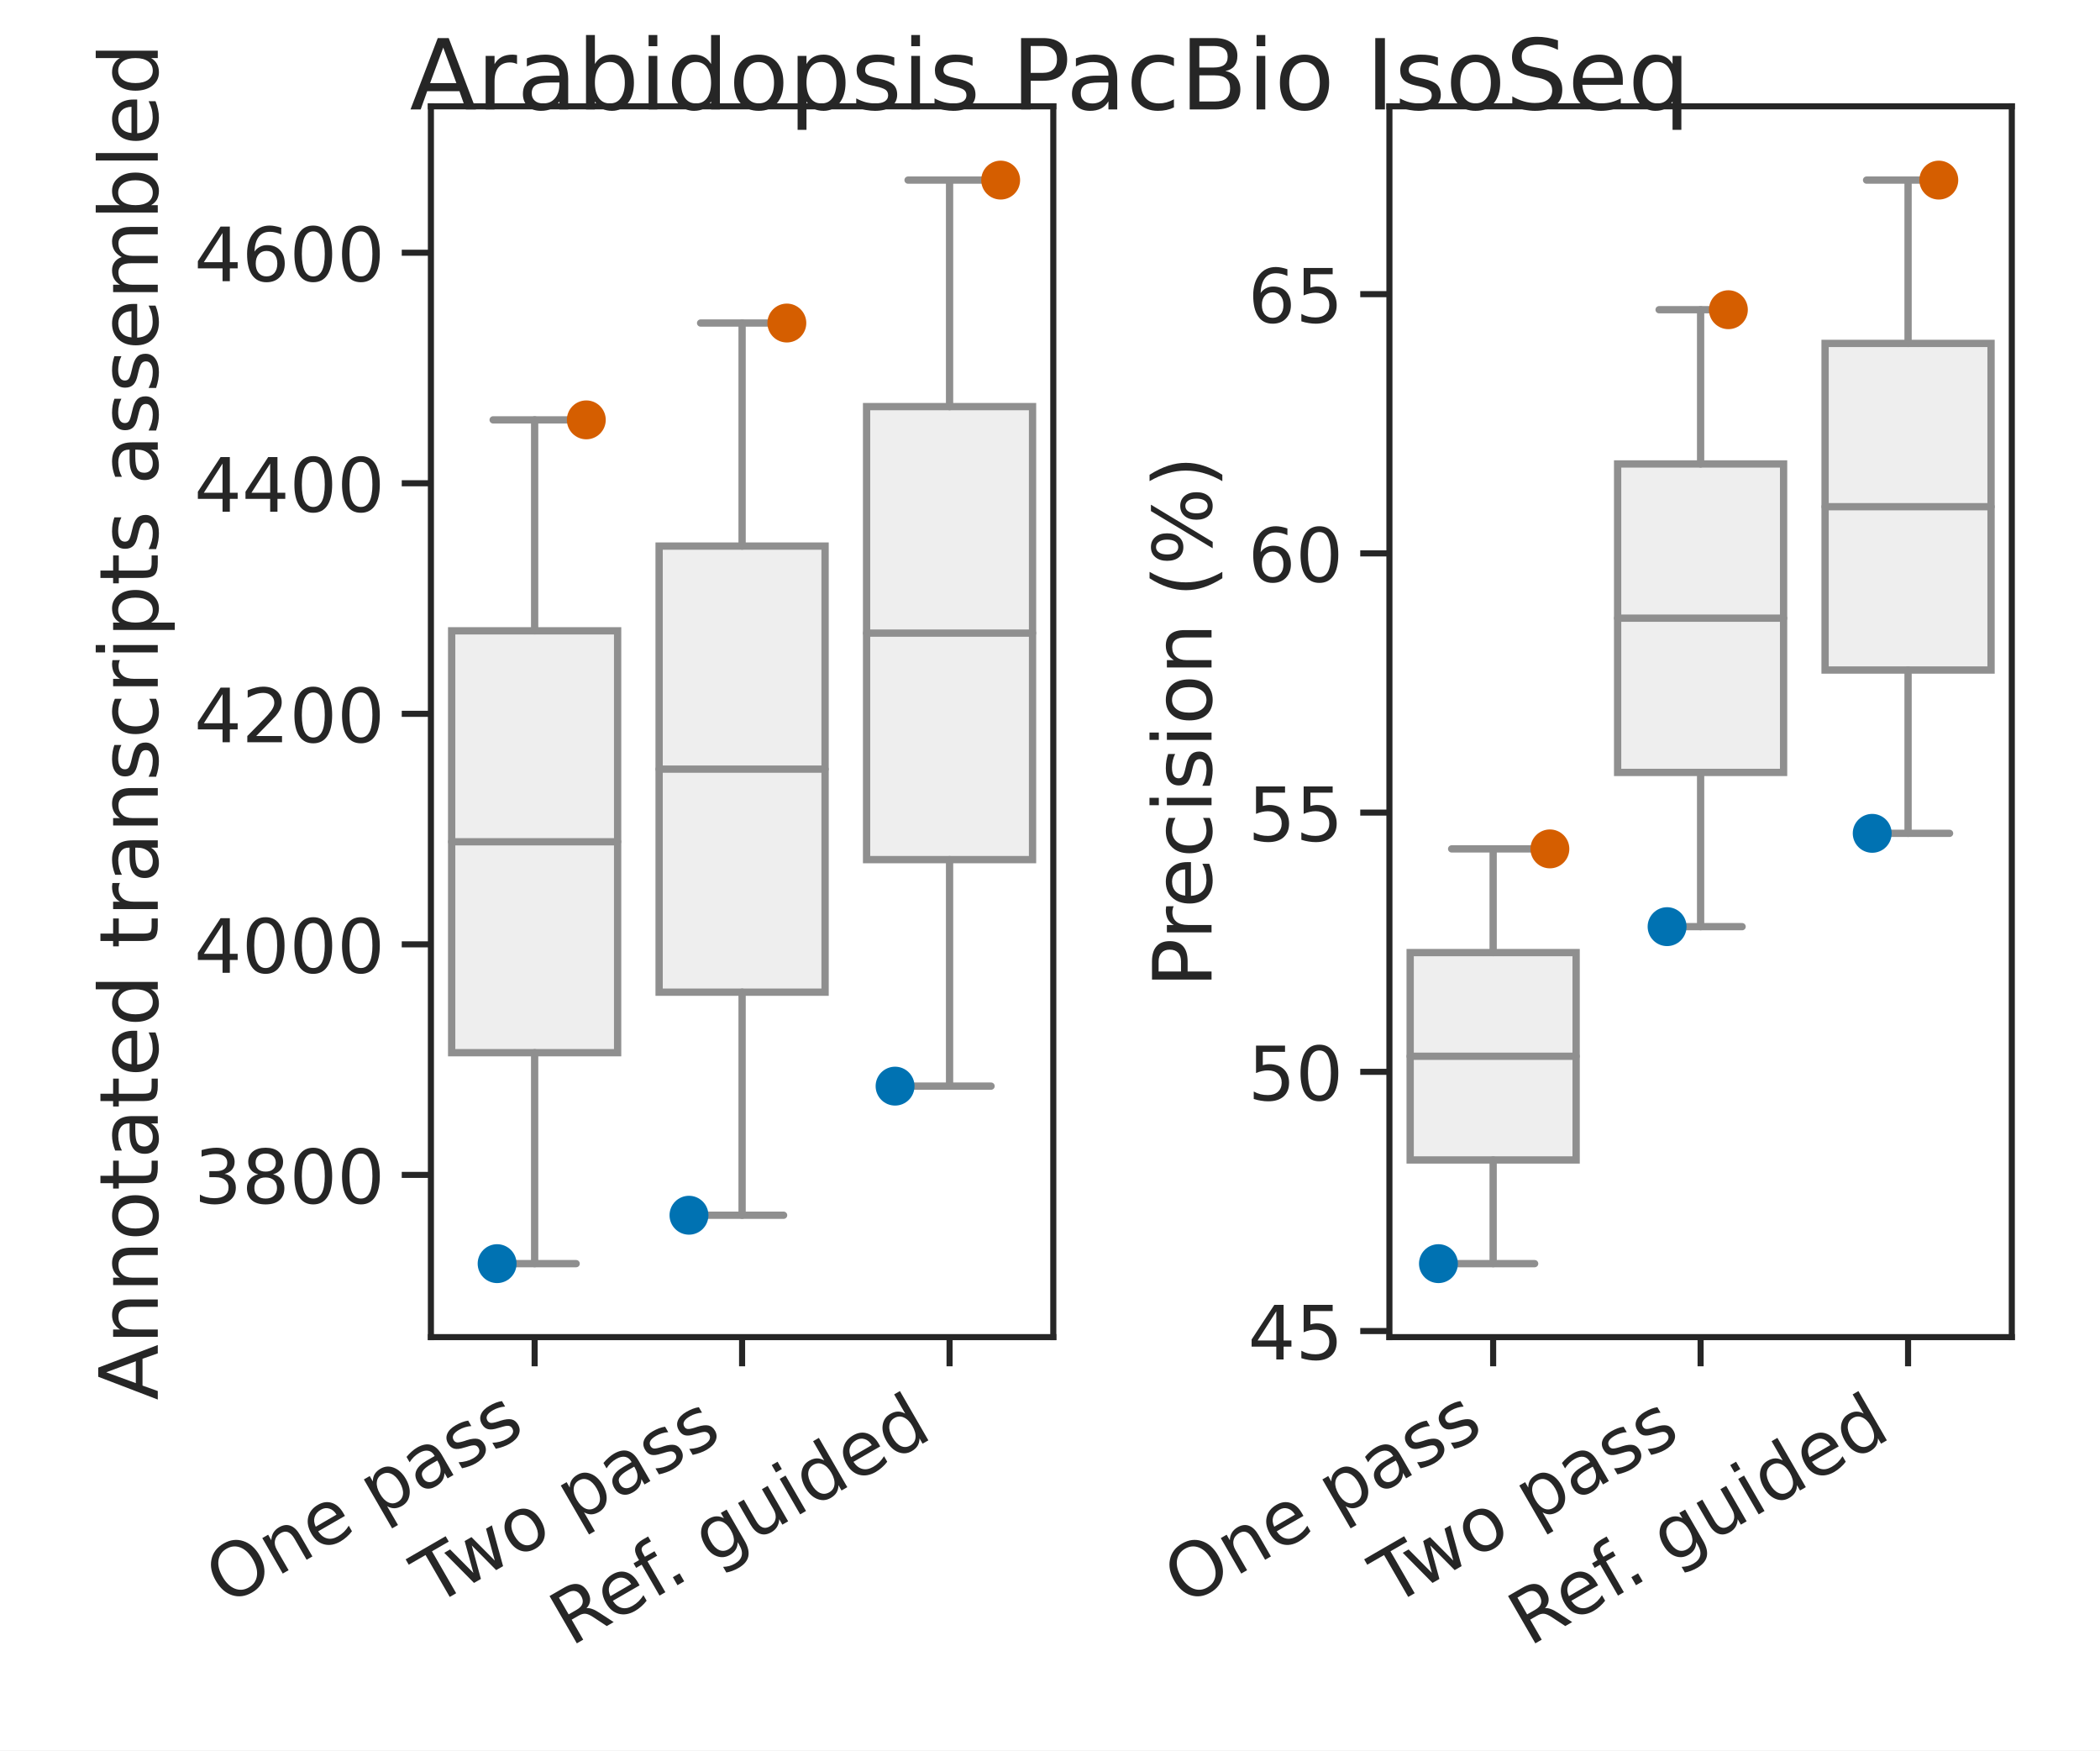
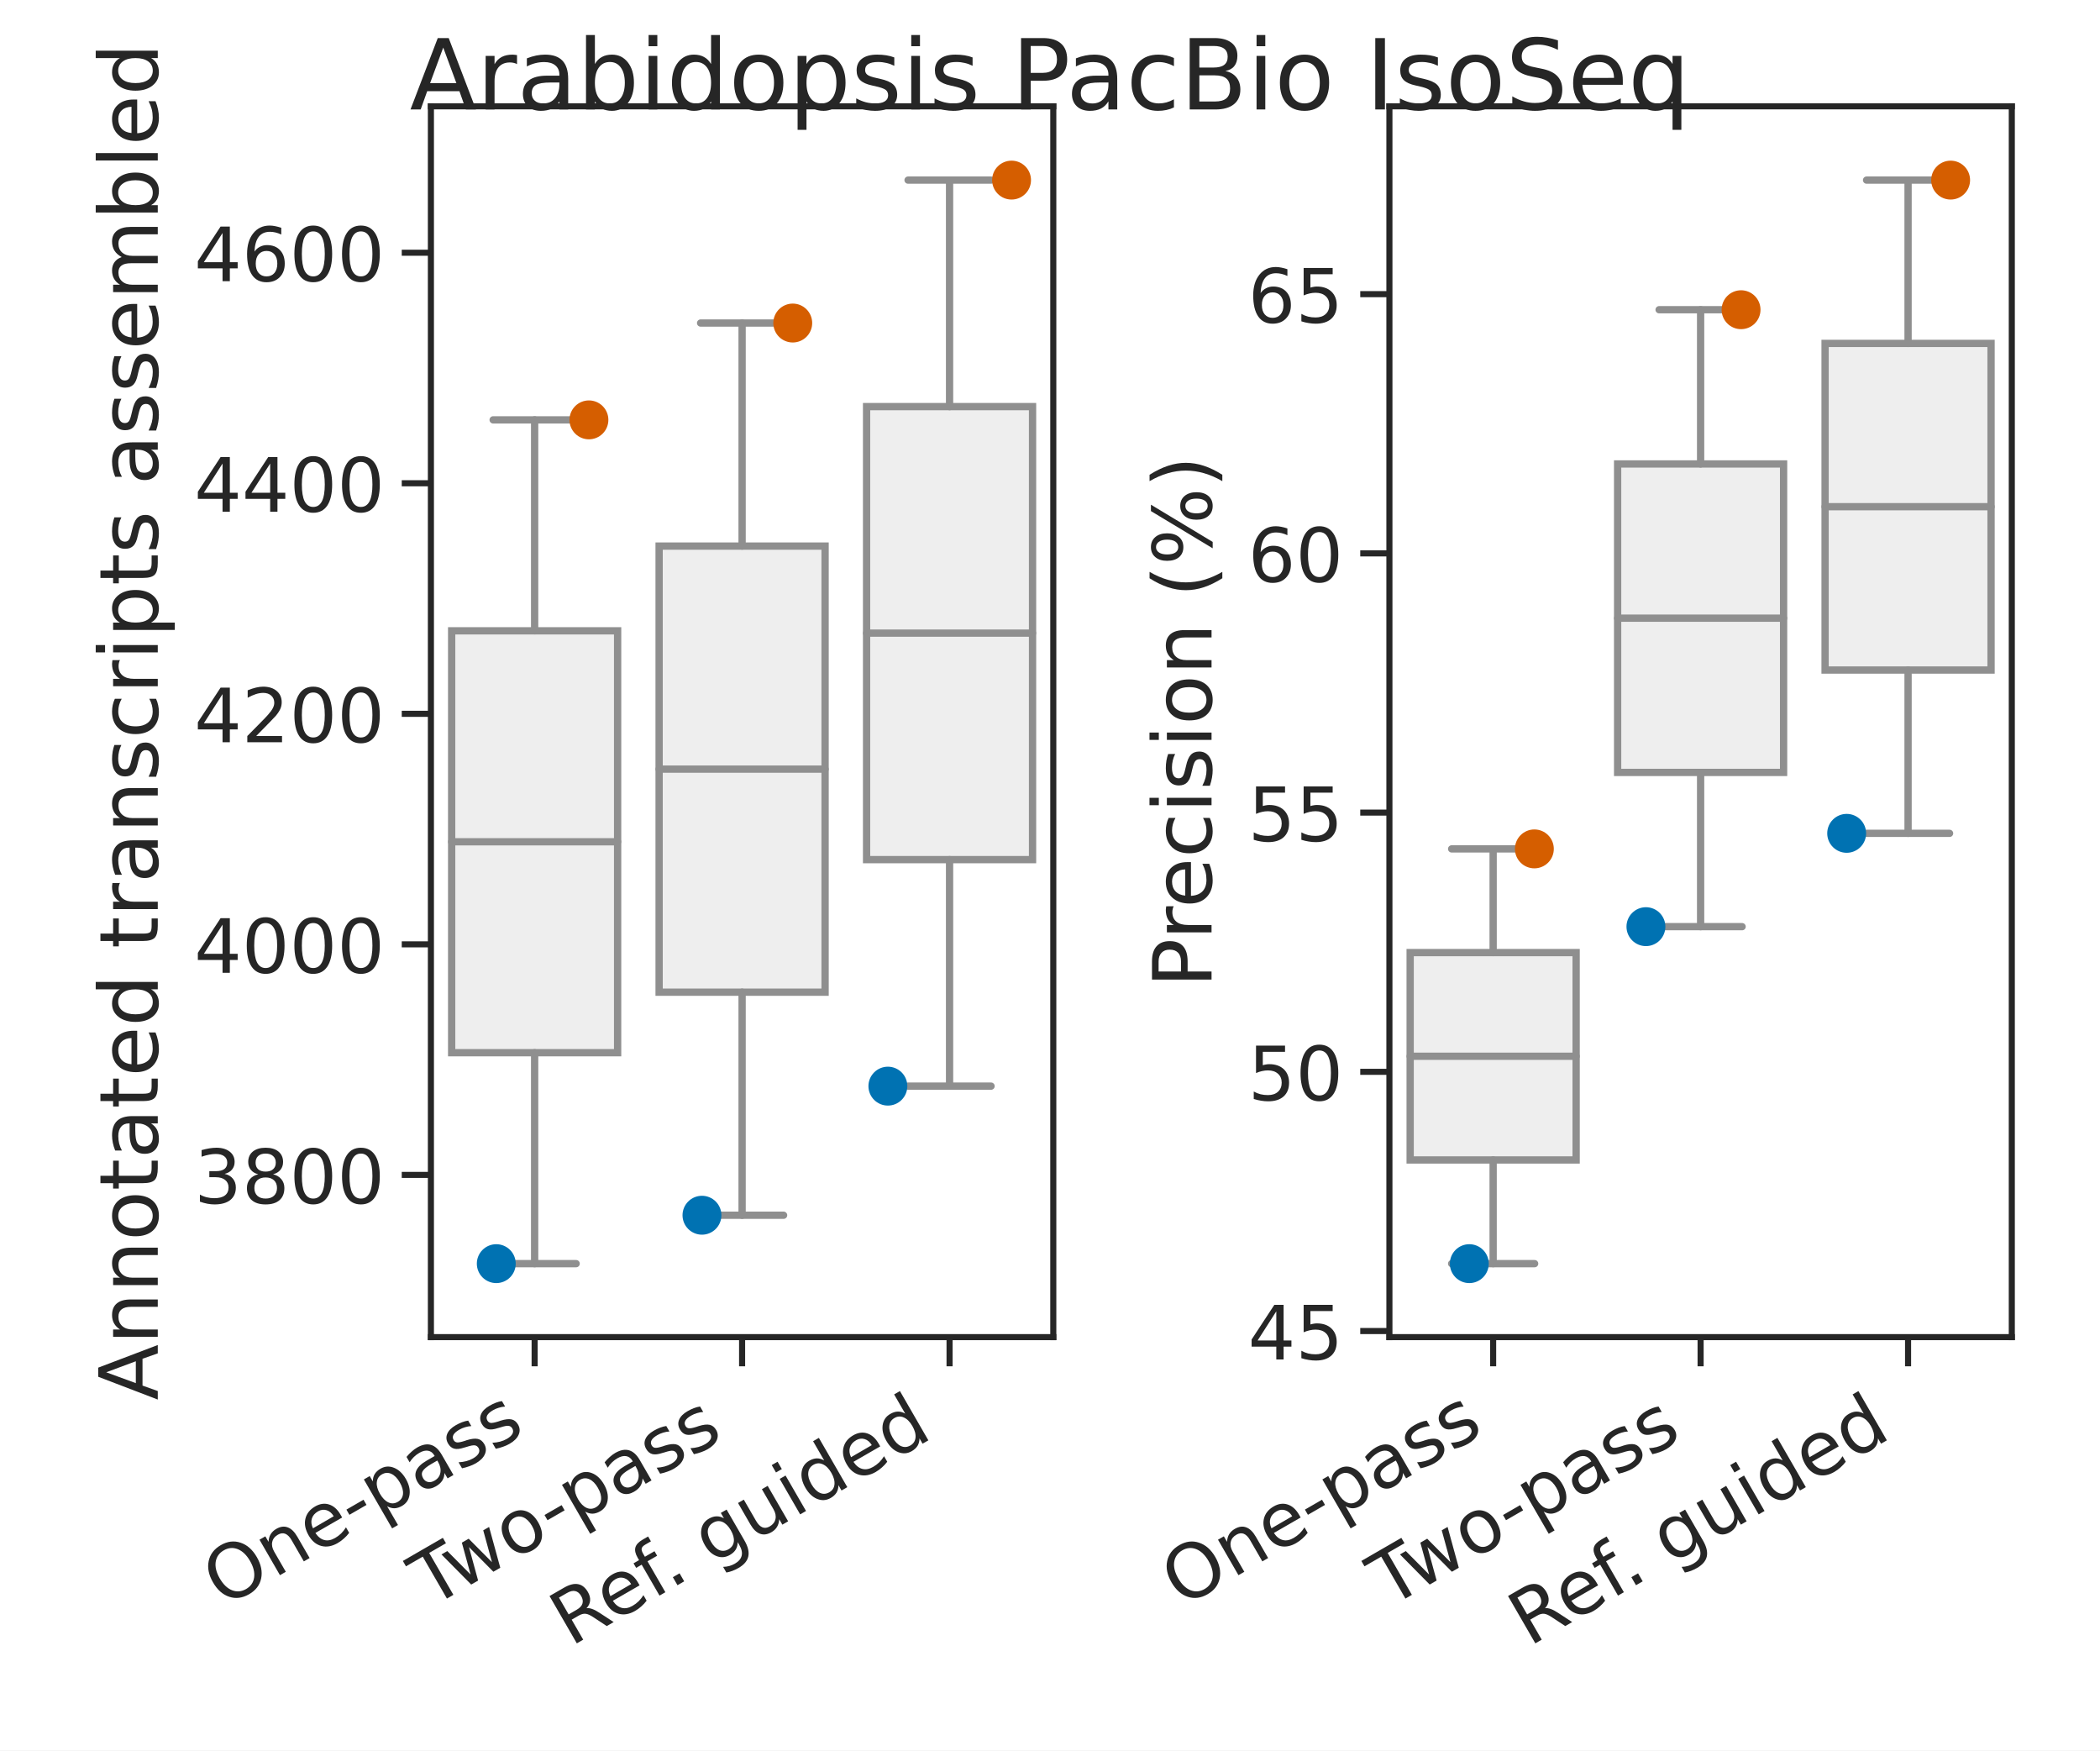
<svg xmlns="http://www.w3.org/2000/svg" xmlns:xlink="http://www.w3.org/1999/xlink" height="360pt" version="1.1" viewBox="0 0 432 360" width="432pt">
  <defs>
    <style type="text/css">
*{stroke-linecap:butt;stroke-linejoin:round;}
  </style>
  </defs>
  <g id="figure_1">
    <g id="patch_1">
      <path d="M 0 360  L 432 360  L 432 0  L 0 0  z " style="fill:#ffffff;" />
    </g>
    <g id="axes_1">
      <g id="patch_2">
        <path d="M 88.644 274.998  L 216.678 274.998  L 216.678 21.869  L 88.644 21.869  z " style="fill:#ffffff;" />
      </g>
      <g id="matplotlib.axis_1">
        <g id="xtick_1">
          <g id="line2d_1">
            <defs>
-               <path d="M 0 0  L 0 6  " id="m3b3fd9b924" style="stroke:#262626;stroke-width:1.25;" />
+               <path d="M 0 0  L 0 6  " id="m34d4d2c8b2" style="stroke:#262626;stroke-width:1.25;" />
            </defs>
            <g>
-               <use style="fill:#262626;stroke:#262626;stroke-width:1.25;" x="109.983" xlink:href="#m3b3fd9b924" y="274.998" />
+               <use style="fill:#262626;stroke:#262626;stroke-width:1.25;" x="109.983" xlink:href="#m34d4d2c8b2" y="274.998" />
            </g>
          </g>
          <g id="text_1">
-             <text style="fill:#262626;font-family:DejaVu Sans;font-size:15.4px;font-style:normal;font-weight:normal;" transform="translate(46.451 330.388)rotate(-30)">One pass</text>
+             <text style="fill:#262626;font-family:DejaVu Sans;font-size:15.4px;font-style:normal;font-weight:normal;" transform="translate(45.87794 330.7188)rotate(-30)">One-pass</text>
          </g>
        </g>
        <g id="xtick_2">
          <g id="line2d_2">
            <g>
-               <use style="fill:#262626;stroke:#262626;stroke-width:1.25;" x="152.661" xlink:href="#m3b3fd9b924" y="274.998" />
+               <use style="fill:#262626;stroke:#262626;stroke-width:1.25;" x="152.661" xlink:href="#m34d4d2c8b2" y="274.998" />
            </g>
          </g>
          <g id="text_2">
-             <text style="fill:#262626;font-family:DejaVu Sans;font-size:15.4px;font-style:normal;font-weight:normal;" transform="translate(89.10608 330.4012)rotate(-30)">Two pass</text>
+             <text style="fill:#262626;font-family:DejaVu Sans;font-size:15.4px;font-style:normal;font-weight:normal;" transform="translate(88.53093 330.7333)rotate(-30)">Two-pass</text>
          </g>
        </g>
        <g id="xtick_3">
          <g id="line2d_3">
            <g>
-               <use style="fill:#262626;stroke:#262626;stroke-width:1.25;" x="195.339" xlink:href="#m3b3fd9b924" y="274.998" />
+               <use style="fill:#262626;stroke:#262626;stroke-width:1.25;" x="195.339" xlink:href="#m34d4d2c8b2" y="274.998" />
            </g>
          </g>
          <g id="text_3">
            <text style="fill:#262626;font-family:DejaVu Sans;font-size:15.4px;font-style:normal;font-weight:normal;" transform="translate(117.3512 338.7341)rotate(-30)">Ref. guided</text>
          </g>
        </g>
      </g>
      <g id="matplotlib.axis_2">
        <g id="ytick_1">
          <g id="line2d_4">
            <defs>
-               <path d="M 0 0  L -6 0  " id="m5eb504cd39" style="stroke:#262626;stroke-width:1.25;" />
+               <path d="M 0 0  L -6 0  " id="m4e5c5e08ab" style="stroke:#262626;stroke-width:1.25;" />
            </defs>
            <g>
-               <use style="fill:#262626;stroke:#262626;stroke-width:1.25;" x="88.644" xlink:href="#m5eb504cd39" y="241.631" />
+               <use style="fill:#262626;stroke:#262626;stroke-width:1.25;" x="88.644" xlink:href="#m4e5c5e08ab" y="241.631" />
            </g>
          </g>
          <g id="text_4">
            <text style="fill:#262626;font-family:DejaVu Sans;font-size:15.4px;font-style:normal;font-weight:normal;text-anchor:end;" transform="rotate(-0, 79.144, 247.4816)" x="79.144" y="247.482">3800</text>
          </g>
        </g>
        <g id="ytick_2">
          <g id="line2d_5">
            <g>
-               <use style="fill:#262626;stroke:#262626;stroke-width:1.25;" x="88.644" xlink:href="#m5eb504cd39" y="194.217" />
+               <use style="fill:#262626;stroke:#262626;stroke-width:1.25;" x="88.644" xlink:href="#m4e5c5e08ab" y="194.217" />
            </g>
          </g>
          <g id="text_5">
            <text style="fill:#262626;font-family:DejaVu Sans;font-size:15.4px;font-style:normal;font-weight:normal;text-anchor:end;" transform="rotate(-0, 79.144, 200.0679)" x="79.144" y="200.068">4000</text>
          </g>
        </g>
        <g id="ytick_3">
          <g id="line2d_6">
            <g>
-               <use style="fill:#262626;stroke:#262626;stroke-width:1.25;" x="88.644" xlink:href="#m5eb504cd39" y="146.803" />
+               <use style="fill:#262626;stroke:#262626;stroke-width:1.25;" x="88.644" xlink:href="#m4e5c5e08ab" y="146.803" />
            </g>
          </g>
          <g id="text_6">
            <text style="fill:#262626;font-family:DejaVu Sans;font-size:15.4px;font-style:normal;font-weight:normal;text-anchor:end;" transform="rotate(-0, 79.144, 152.6542)" x="79.144" y="152.654">4200</text>
          </g>
        </g>
        <g id="ytick_4">
          <g id="line2d_7">
            <g>
-               <use style="fill:#262626;stroke:#262626;stroke-width:1.25;" x="88.644" xlink:href="#m5eb504cd39" y="99.39" />
+               <use style="fill:#262626;stroke:#262626;stroke-width:1.25;" x="88.644" xlink:href="#m4e5c5e08ab" y="99.39" />
            </g>
          </g>
          <g id="text_7">
            <text style="fill:#262626;font-family:DejaVu Sans;font-size:15.4px;font-style:normal;font-weight:normal;text-anchor:end;" transform="rotate(-0, 79.144, 105.2406)" x="79.144" y="105.241">4400</text>
          </g>
        </g>
        <g id="ytick_5">
          <g id="line2d_8">
            <g>
-               <use style="fill:#262626;stroke:#262626;stroke-width:1.25;" x="88.644" xlink:href="#m5eb504cd39" y="51.976" />
+               <use style="fill:#262626;stroke:#262626;stroke-width:1.25;" x="88.644" xlink:href="#m4e5c5e08ab" y="51.976" />
            </g>
          </g>
          <g id="text_8">
            <text style="fill:#262626;font-family:DejaVu Sans;font-size:15.4px;font-style:normal;font-weight:normal;text-anchor:end;" transform="rotate(-0, 79.144, 57.82688)" x="79.144" y="57.827">4600</text>
          </g>
        </g>
        <g id="text_9">
          <text style="fill:#262626;font-family:DejaVu Sans;font-size:16.8px;font-style:normal;font-weight:normal;text-anchor:middle;" transform="rotate(-90, 32.45712, 148.4337)" x="32.457" y="148.434">Annotated transcripts assembled</text>
        </g>
      </g>
      <g id="patch_3">
-         <path clip-path="url(#p11a99033d4)" d="M 92.912 216.502  L 127.054 216.502  L 127.054 129.735  L 92.912 129.735  L 92.912 216.502  z " style="fill:#eeeeee;stroke:#8f8f8f;stroke-linejoin:miter;stroke-width:1.5;" />
+         <path clip-path="url(#p59d3397a83)" d="M 92.912 216.502  L 127.054 216.502  L 127.054 129.735  L 92.912 129.735  L 92.912 216.502  z " style="fill:#eeeeee;stroke:#8f8f8f;stroke-linejoin:miter;stroke-width:1.5;" />
      </g>
      <g id="patch_4">
-         <path clip-path="url(#p11a99033d4)" d="M 135.59 204.055  L 169.732 204.055  L 169.732 112.31  L 135.59 112.31  L 135.59 204.055  z " style="fill:#eeeeee;stroke:#8f8f8f;stroke-linejoin:miter;stroke-width:1.5;" />
+         <path clip-path="url(#p59d3397a83)" d="M 135.59 204.055  L 169.732 204.055  L 169.732 112.31  L 135.59 112.31  L 135.59 204.055  z " style="fill:#eeeeee;stroke:#8f8f8f;stroke-linejoin:miter;stroke-width:1.5;" />
      </g>
      <g id="patch_5">
-         <path clip-path="url(#p11a99033d4)" d="M 178.268 176.793  L 212.41 176.793  L 212.41 83.625  L 178.268 83.625  L 178.268 176.793  z " style="fill:#eeeeee;stroke:#8f8f8f;stroke-linejoin:miter;stroke-width:1.5;" />
+         <path clip-path="url(#p59d3397a83)" d="M 178.268 176.793  L 212.41 176.793  L 212.41 83.625  L 178.268 83.625  L 178.268 176.793  z " style="fill:#eeeeee;stroke:#8f8f8f;stroke-linejoin:miter;stroke-width:1.5;" />
      </g>
      <g id="PathCollection_1" />
      <g id="PathCollection_2" />
      <g id="line2d_9">
-         <path clip-path="url(#p11a99033d4)" d="M 109.983 216.502  L 109.983 259.885  " style="fill:none;stroke:#8f8f8f;stroke-linecap:round;stroke-width:1.5;" />
+         <path clip-path="url(#p59d3397a83)" d="M 109.983 216.502  L 109.983 259.885  " style="fill:none;stroke:#8f8f8f;stroke-linecap:round;stroke-width:1.5;" />
      </g>
      <g id="line2d_10">
-         <path clip-path="url(#p11a99033d4)" d="M 109.983 129.735  L 109.983 86.351  " style="fill:none;stroke:#8f8f8f;stroke-linecap:round;stroke-width:1.5;" />
+         <path clip-path="url(#p59d3397a83)" d="M 109.983 129.735  L 109.983 86.351  " style="fill:none;stroke:#8f8f8f;stroke-linecap:round;stroke-width:1.5;" />
      </g>
      <g id="line2d_11">
-         <path clip-path="url(#p11a99033d4)" d="M 101.447 259.885  L 118.519 259.885  " style="fill:none;stroke:#8f8f8f;stroke-linecap:round;stroke-width:1.5;" />
+         <path clip-path="url(#p59d3397a83)" d="M 101.447 259.885  L 118.519 259.885  " style="fill:none;stroke:#8f8f8f;stroke-linecap:round;stroke-width:1.5;" />
      </g>
      <g id="line2d_12">
-         <path clip-path="url(#p11a99033d4)" d="M 101.447 86.351  L 118.519 86.351  " style="fill:none;stroke:#8f8f8f;stroke-linecap:round;stroke-width:1.5;" />
+         <path clip-path="url(#p59d3397a83)" d="M 101.447 86.351  L 118.519 86.351  " style="fill:none;stroke:#8f8f8f;stroke-linecap:round;stroke-width:1.5;" />
      </g>
      <g id="line2d_13" />
      <g id="line2d_14">
-         <path clip-path="url(#p11a99033d4)" d="M 152.661 204.055  L 152.661 249.928  " style="fill:none;stroke:#8f8f8f;stroke-linecap:round;stroke-width:1.5;" />
+         <path clip-path="url(#p59d3397a83)" d="M 152.661 204.055  L 152.661 249.928  " style="fill:none;stroke:#8f8f8f;stroke-linecap:round;stroke-width:1.5;" />
      </g>
      <g id="line2d_15">
-         <path clip-path="url(#p11a99033d4)" d="M 152.661 112.31  L 152.661 66.437  " style="fill:none;stroke:#8f8f8f;stroke-linecap:round;stroke-width:1.5;" />
+         <path clip-path="url(#p59d3397a83)" d="M 152.661 112.31  L 152.661 66.437  " style="fill:none;stroke:#8f8f8f;stroke-linecap:round;stroke-width:1.5;" />
      </g>
      <g id="line2d_16">
-         <path clip-path="url(#p11a99033d4)" d="M 144.125 249.928  L 161.197 249.928  " style="fill:none;stroke:#8f8f8f;stroke-linecap:round;stroke-width:1.5;" />
+         <path clip-path="url(#p59d3397a83)" d="M 144.125 249.928  L 161.197 249.928  " style="fill:none;stroke:#8f8f8f;stroke-linecap:round;stroke-width:1.5;" />
      </g>
      <g id="line2d_17">
-         <path clip-path="url(#p11a99033d4)" d="M 144.125 66.437  L 161.197 66.437  " style="fill:none;stroke:#8f8f8f;stroke-linecap:round;stroke-width:1.5;" />
+         <path clip-path="url(#p59d3397a83)" d="M 144.125 66.437  L 161.197 66.437  " style="fill:none;stroke:#8f8f8f;stroke-linecap:round;stroke-width:1.5;" />
      </g>
      <g id="line2d_18" />
      <g id="line2d_19">
-         <path clip-path="url(#p11a99033d4)" d="M 195.339 176.793  L 195.339 223.377  " style="fill:none;stroke:#8f8f8f;stroke-linecap:round;stroke-width:1.5;" />
+         <path clip-path="url(#p59d3397a83)" d="M 195.339 176.793  L 195.339 223.377  " style="fill:none;stroke:#8f8f8f;stroke-linecap:round;stroke-width:1.5;" />
      </g>
      <g id="line2d_20">
-         <path clip-path="url(#p11a99033d4)" d="M 195.339 83.625  L 195.339 37.041  " style="fill:none;stroke:#8f8f8f;stroke-linecap:round;stroke-width:1.5;" />
+         <path clip-path="url(#p59d3397a83)" d="M 195.339 83.625  L 195.339 37.041  " style="fill:none;stroke:#8f8f8f;stroke-linecap:round;stroke-width:1.5;" />
      </g>
      <g id="line2d_21">
-         <path clip-path="url(#p11a99033d4)" d="M 186.803 223.377  L 203.875 223.377  " style="fill:none;stroke:#8f8f8f;stroke-linecap:round;stroke-width:1.5;" />
+         <path clip-path="url(#p59d3397a83)" d="M 186.803 223.377  L 203.875 223.377  " style="fill:none;stroke:#8f8f8f;stroke-linecap:round;stroke-width:1.5;" />
      </g>
      <g id="line2d_22">
-         <path clip-path="url(#p11a99033d4)" d="M 186.803 37.041  L 203.875 37.041  " style="fill:none;stroke:#8f8f8f;stroke-linecap:round;stroke-width:1.5;" />
+         <path clip-path="url(#p59d3397a83)" d="M 186.803 37.041  L 203.875 37.041  " style="fill:none;stroke:#8f8f8f;stroke-linecap:round;stroke-width:1.5;" />
      </g>
      <g id="line2d_23" />
      <g id="line2d_24">
-         <path clip-path="url(#p11a99033d4)" d="M 92.912 173.118  L 127.054 173.118  " style="fill:none;stroke:#8f8f8f;stroke-linecap:round;stroke-width:1.5;" />
+         <path clip-path="url(#p59d3397a83)" d="M 92.912 173.118  L 127.054 173.118  " style="fill:none;stroke:#8f8f8f;stroke-linecap:round;stroke-width:1.5;" />
      </g>
      <g id="line2d_25">
-         <path clip-path="url(#p11a99033d4)" d="M 135.59 158.183  L 169.732 158.183  " style="fill:none;stroke:#8f8f8f;stroke-linecap:round;stroke-width:1.5;" />
+         <path clip-path="url(#p59d3397a83)" d="M 135.59 158.183  L 169.732 158.183  " style="fill:none;stroke:#8f8f8f;stroke-linecap:round;stroke-width:1.5;" />
      </g>
      <g id="line2d_26">
-         <path clip-path="url(#p11a99033d4)" d="M 178.268 130.209  L 212.41 130.209  " style="fill:none;stroke:#8f8f8f;stroke-linecap:round;stroke-width:1.5;" />
+         <path clip-path="url(#p59d3397a83)" d="M 178.268 130.209  L 212.41 130.209  " style="fill:none;stroke:#8f8f8f;stroke-linecap:round;stroke-width:1.5;" />
      </g>
      <g id="patch_6">
        <path d="M 88.644 274.998  L 88.644 21.869  " style="fill:none;stroke:#262626;stroke-linecap:square;stroke-linejoin:miter;stroke-width:1.25;" />
      </g>
      <g id="patch_7">
        <path d="M 216.678 274.998  L 216.678 21.869  " style="fill:none;stroke:#262626;stroke-linecap:square;stroke-linejoin:miter;stroke-width:1.25;" />
      </g>
      <g id="patch_8">
        <path d="M 88.644 274.998  L 216.678 274.998  " style="fill:none;stroke:#262626;stroke-linecap:square;stroke-linejoin:miter;stroke-width:1.25;" />
      </g>
      <g id="patch_9">
        <path d="M 88.644 21.869  L 216.678 21.869  " style="fill:none;stroke:#262626;stroke-linecap:square;stroke-linejoin:miter;stroke-width:1.25;" />
      </g>
      <g id="PathCollection_3">
        <defs>
-           <path d="M 0 4  C 1.061 4 2.078 3.579 2.828 2.828  C 3.579 2.078 4 1.061 4 0  C 4 -1.061 3.579 -2.078 2.828 -2.828  C 2.078 -3.579 1.061 -4 0 -4  C -1.061 -4 -2.078 -3.579 -2.828 -2.828  C -3.579 -2.078 -4 -1.061 -4 0  C -4 1.061 -3.579 2.078 -2.828 2.828  C -2.078 3.579 -1.061 4 0 4  z " id="m8dcbfdf8a3" />
+           <path d="M 0 4  C 1.061 4 2.078 3.579 2.828 2.828  C 3.579 2.078 4 1.061 4 0  C 4 -1.061 3.579 -2.078 2.828 -2.828  C 2.078 -3.579 1.061 -4 0 -4  C -1.061 -4 -2.078 -3.579 -2.828 -2.828  C -3.579 -2.078 -4 -1.061 -4 0  C -4 1.061 -3.579 2.078 -2.828 2.828  C -2.078 3.579 -1.061 4 0 4  z " id="m62d9fc93c7" />
        </defs>
-         <g clip-path="url(#p11a99033d4)">
-           <use style="fill:#0072b2;" x="102.263" xlink:href="#m8dcbfdf8a3" y="259.885" />
+         <g clip-path="url(#p59d3397a83)">
+           <use style="fill:#0072b2;" x="102.091" xlink:href="#m62d9fc93c7" y="259.885" />
        </g>
      </g>
      <g id="PathCollection_4">
        <defs>
-           <path d="M 0 4  C 1.061 4 2.078 3.579 2.828 2.828  C 3.579 2.078 4 1.061 4 0  C 4 -1.061 3.579 -2.078 2.828 -2.828  C 2.078 -3.579 1.061 -4 0 -4  C -1.061 -4 -2.078 -3.579 -2.828 -2.828  C -3.579 -2.078 -4 -1.061 -4 0  C -4 1.061 -3.579 2.078 -2.828 2.828  C -2.078 3.579 -1.061 4 0 4  z " id="m332dc7cbd3" />
+           <path d="M 0 4  C 1.061 4 2.078 3.579 2.828 2.828  C 3.579 2.078 4 1.061 4 0  C 4 -1.061 3.579 -2.078 2.828 -2.828  C 2.078 -3.579 1.061 -4 0 -4  C -1.061 -4 -2.078 -3.579 -2.828 -2.828  C -3.579 -2.078 -4 -1.061 -4 0  C -4 1.061 -3.579 2.078 -2.828 2.828  C -2.078 3.579 -1.061 4 0 4  z " id="mbc9e2922b4" />
        </defs>
-         <g clip-path="url(#p11a99033d4)">
-           <use style="fill:#d55e00;" x="120.611" xlink:href="#m332dc7cbd3" y="86.351" />
+         <g clip-path="url(#p59d3397a83)">
+           <use style="fill:#d55e00;" x="121.151" xlink:href="#mbc9e2922b4" y="86.351" />
        </g>
      </g>
      <g id="PathCollection_5">
-         <g clip-path="url(#p11a99033d4)">
-           <use style="fill:#0072b2;" x="141.732" xlink:href="#m8dcbfdf8a3" y="249.928" />
+         <g clip-path="url(#p59d3397a83)">
+           <use style="fill:#0072b2;" x="144.404" xlink:href="#m62d9fc93c7" y="249.928" />
        </g>
      </g>
      <g id="PathCollection_6">
-         <g clip-path="url(#p11a99033d4)">
-           <use style="fill:#d55e00;" x="161.866" xlink:href="#m332dc7cbd3" y="66.437" />
+         <g clip-path="url(#p59d3397a83)">
+           <use style="fill:#d55e00;" x="163.08" xlink:href="#mbc9e2922b4" y="66.437" />
        </g>
      </g>
      <g id="PathCollection_7">
-         <g clip-path="url(#p11a99033d4)">
-           <use style="fill:#0072b2;" x="184.129" xlink:href="#m8dcbfdf8a3" y="223.377" />
+         <g clip-path="url(#p59d3397a83)">
+           <use style="fill:#0072b2;" x="182.65" xlink:href="#m62d9fc93c7" y="223.377" />
        </g>
      </g>
      <g id="PathCollection_8">
-         <g clip-path="url(#p11a99033d4)">
-           <use style="fill:#d55e00;" x="205.849" xlink:href="#m332dc7cbd3" y="37.041" />
+         <g clip-path="url(#p59d3397a83)">
+           <use style="fill:#d55e00;" x="208.091" xlink:href="#mbc9e2922b4" y="37.041" />
        </g>
      </g>
    </g>
    <g id="axes_2">
      <g id="patch_10">
        <path d="M 285.822 274.998  L 413.856 274.998  L 413.856 21.869  L 285.822 21.869  z " style="fill:#ffffff;" />
      </g>
      <g id="matplotlib.axis_3">
        <g id="xtick_4">
          <g id="line2d_27">
            <g>
-               <use style="fill:#262626;stroke:#262626;stroke-width:1.25;" x="307.161" xlink:href="#m3b3fd9b924" y="274.998" />
+               <use style="fill:#262626;stroke:#262626;stroke-width:1.25;" x="307.161" xlink:href="#m34d4d2c8b2" y="274.998" />
            </g>
          </g>
          <g id="text_10">
-             <text style="fill:#262626;font-family:DejaVu Sans;font-size:15.4px;font-style:normal;font-weight:normal;" transform="translate(243.629 330.388)rotate(-30)">One pass</text>
+             <text style="fill:#262626;font-family:DejaVu Sans;font-size:15.4px;font-style:normal;font-weight:normal;" transform="translate(243.0559 330.7188)rotate(-30)">One-pass</text>
          </g>
        </g>
        <g id="xtick_5">
          <g id="line2d_28">
            <g>
-               <use style="fill:#262626;stroke:#262626;stroke-width:1.25;" x="349.839" xlink:href="#m3b3fd9b924" y="274.998" />
+               <use style="fill:#262626;stroke:#262626;stroke-width:1.25;" x="349.839" xlink:href="#m34d4d2c8b2" y="274.998" />
            </g>
          </g>
          <g id="text_11">
-             <text style="fill:#262626;font-family:DejaVu Sans;font-size:15.4px;font-style:normal;font-weight:normal;" transform="translate(286.2841 330.4012)rotate(-30)">Two pass</text>
+             <text style="fill:#262626;font-family:DejaVu Sans;font-size:15.4px;font-style:normal;font-weight:normal;" transform="translate(285.7089 330.7333)rotate(-30)">Two-pass</text>
          </g>
        </g>
        <g id="xtick_6">
          <g id="line2d_29">
            <g>
-               <use style="fill:#262626;stroke:#262626;stroke-width:1.25;" x="392.517" xlink:href="#m3b3fd9b924" y="274.998" />
+               <use style="fill:#262626;stroke:#262626;stroke-width:1.25;" x="392.517" xlink:href="#m34d4d2c8b2" y="274.998" />
            </g>
          </g>
          <g id="text_12">
            <text style="fill:#262626;font-family:DejaVu Sans;font-size:15.4px;font-style:normal;font-weight:normal;" transform="translate(314.5292 338.7341)rotate(-30)">Ref. guided</text>
          </g>
        </g>
      </g>
      <g id="matplotlib.axis_4">
        <g id="ytick_6">
          <g id="line2d_30">
            <g>
-               <use style="fill:#262626;stroke:#262626;stroke-width:1.25;" x="285.822" xlink:href="#m5eb504cd39" y="273.746" />
+               <use style="fill:#262626;stroke:#262626;stroke-width:1.25;" x="285.822" xlink:href="#m4e5c5e08ab" y="273.746" />
            </g>
          </g>
          <g id="text_13">
            <text style="fill:#262626;font-family:DejaVu Sans;font-size:15.4px;font-style:normal;font-weight:normal;text-anchor:end;" transform="rotate(-0, 276.322, 279.597)" x="276.322" y="279.597">45</text>
          </g>
        </g>
        <g id="ytick_7">
          <g id="line2d_31">
            <g>
-               <use style="fill:#262626;stroke:#262626;stroke-width:1.25;" x="285.822" xlink:href="#m5eb504cd39" y="220.434" />
+               <use style="fill:#262626;stroke:#262626;stroke-width:1.25;" x="285.822" xlink:href="#m4e5c5e08ab" y="220.434" />
            </g>
          </g>
          <g id="text_14">
            <text style="fill:#262626;font-family:DejaVu Sans;font-size:15.4px;font-style:normal;font-weight:normal;text-anchor:end;" transform="rotate(-0, 276.322, 226.285)" x="276.322" y="226.285">50</text>
          </g>
        </g>
        <g id="ytick_8">
          <g id="line2d_32">
            <g>
-               <use style="fill:#262626;stroke:#262626;stroke-width:1.25;" x="285.822" xlink:href="#m5eb504cd39" y="167.122" />
+               <use style="fill:#262626;stroke:#262626;stroke-width:1.25;" x="285.822" xlink:href="#m4e5c5e08ab" y="167.122" />
            </g>
          </g>
          <g id="text_15">
            <text style="fill:#262626;font-family:DejaVu Sans;font-size:15.4px;font-style:normal;font-weight:normal;text-anchor:end;" transform="rotate(-0, 276.322, 172.9729)" x="276.322" y="172.973">55</text>
          </g>
        </g>
        <g id="ytick_9">
          <g id="line2d_33">
            <g>
-               <use style="fill:#262626;stroke:#262626;stroke-width:1.25;" x="285.822" xlink:href="#m5eb504cd39" y="113.81" />
+               <use style="fill:#262626;stroke:#262626;stroke-width:1.25;" x="285.822" xlink:href="#m4e5c5e08ab" y="113.81" />
            </g>
          </g>
          <g id="text_16">
            <text style="fill:#262626;font-family:DejaVu Sans;font-size:15.4px;font-style:normal;font-weight:normal;text-anchor:end;" transform="rotate(-0, 276.322, 119.6609)" x="276.322" y="119.661">60</text>
          </g>
        </g>
        <g id="ytick_10">
          <g id="line2d_34">
            <g>
-               <use style="fill:#262626;stroke:#262626;stroke-width:1.25;" x="285.822" xlink:href="#m5eb504cd39" y="60.498" />
+               <use style="fill:#262626;stroke:#262626;stroke-width:1.25;" x="285.822" xlink:href="#m4e5c5e08ab" y="60.498" />
            </g>
          </g>
          <g id="text_17">
            <text style="fill:#262626;font-family:DejaVu Sans;font-size:15.4px;font-style:normal;font-weight:normal;text-anchor:end;" transform="rotate(-0, 276.322, 66.34886)" x="276.322" y="66.349">65</text>
          </g>
        </g>
        <g id="text_18">
          <text style="fill:#262626;font-family:DejaVu Sans;font-size:16.8px;font-style:normal;font-weight:normal;text-anchor:middle;" transform="rotate(-90, 249.2316, 148.4337)" x="249.232" y="148.434">Precision (%)</text>
        </g>
      </g>
      <g id="patch_11">
-         <path clip-path="url(#p9e3b40814f)" d="M 290.09 238.56  L 324.232 238.56  L 324.232 195.911  L 290.09 195.911  L 290.09 238.56  z " style="fill:#eeeeee;stroke:#8f8f8f;stroke-linejoin:miter;stroke-width:1.5;" />
+         <path clip-path="url(#p171fffcc41)" d="M 290.09 238.56  L 324.232 238.56  L 324.232 195.911  L 290.09 195.911  L 290.09 238.56  z " style="fill:#eeeeee;stroke:#8f8f8f;stroke-linejoin:miter;stroke-width:1.5;" />
      </g>
      <g id="patch_12">
-         <path clip-path="url(#p9e3b40814f)" d="M 332.768 158.859  L 366.91 158.859  L 366.91 95.417  L 332.768 95.417  L 332.768 158.859  z " style="fill:#eeeeee;stroke:#8f8f8f;stroke-linejoin:miter;stroke-width:1.5;" />
+         <path clip-path="url(#p171fffcc41)" d="M 332.768 158.859  L 366.91 158.859  L 366.91 95.417  L 332.768 95.417  L 332.768 158.859  z " style="fill:#eeeeee;stroke:#8f8f8f;stroke-linejoin:miter;stroke-width:1.5;" />
      </g>
      <g id="patch_13">
-         <path clip-path="url(#p9e3b40814f)" d="M 375.446 137.801  L 409.588 137.801  L 409.588 70.627  L 375.446 70.627  L 375.446 137.801  z " style="fill:#eeeeee;stroke:#8f8f8f;stroke-linejoin:miter;stroke-width:1.5;" />
+         <path clip-path="url(#p171fffcc41)" d="M 375.446 137.801  L 409.588 137.801  L 409.588 70.627  L 375.446 70.627  L 375.446 137.801  z " style="fill:#eeeeee;stroke:#8f8f8f;stroke-linejoin:miter;stroke-width:1.5;" />
      </g>
      <g id="PathCollection_9" />
      <g id="PathCollection_10" />
      <g id="line2d_35">
-         <path clip-path="url(#p9e3b40814f)" d="M 307.161 238.56  L 307.161 259.885  " style="fill:none;stroke:#8f8f8f;stroke-linecap:round;stroke-width:1.5;" />
+         <path clip-path="url(#p171fffcc41)" d="M 307.161 238.56  L 307.161 259.885  " style="fill:none;stroke:#8f8f8f;stroke-linecap:round;stroke-width:1.5;" />
      </g>
      <g id="line2d_36">
-         <path clip-path="url(#p9e3b40814f)" d="M 307.161 195.911  L 307.161 174.586  " style="fill:none;stroke:#8f8f8f;stroke-linecap:round;stroke-width:1.5;" />
+         <path clip-path="url(#p171fffcc41)" d="M 307.161 195.911  L 307.161 174.586  " style="fill:none;stroke:#8f8f8f;stroke-linecap:round;stroke-width:1.5;" />
      </g>
      <g id="line2d_37">
-         <path clip-path="url(#p9e3b40814f)" d="M 298.625 259.885  L 315.697 259.885  " style="fill:none;stroke:#8f8f8f;stroke-linecap:round;stroke-width:1.5;" />
+         <path clip-path="url(#p171fffcc41)" d="M 298.625 259.885  L 315.697 259.885  " style="fill:none;stroke:#8f8f8f;stroke-linecap:round;stroke-width:1.5;" />
      </g>
      <g id="line2d_38">
-         <path clip-path="url(#p9e3b40814f)" d="M 298.625 174.586  L 315.697 174.586  " style="fill:none;stroke:#8f8f8f;stroke-linecap:round;stroke-width:1.5;" />
+         <path clip-path="url(#p171fffcc41)" d="M 298.625 174.586  L 315.697 174.586  " style="fill:none;stroke:#8f8f8f;stroke-linecap:round;stroke-width:1.5;" />
      </g>
      <g id="line2d_39" />
      <g id="line2d_40">
-         <path clip-path="url(#p9e3b40814f)" d="M 349.839 158.859  L 349.839 190.579  " style="fill:none;stroke:#8f8f8f;stroke-linecap:round;stroke-width:1.5;" />
+         <path clip-path="url(#p171fffcc41)" d="M 349.839 158.859  L 349.839 190.579  " style="fill:none;stroke:#8f8f8f;stroke-linecap:round;stroke-width:1.5;" />
      </g>
      <g id="line2d_41">
-         <path clip-path="url(#p9e3b40814f)" d="M 349.839 95.417  L 349.839 63.697  " style="fill:none;stroke:#8f8f8f;stroke-linecap:round;stroke-width:1.5;" />
+         <path clip-path="url(#p171fffcc41)" d="M 349.839 95.417  L 349.839 63.697  " style="fill:none;stroke:#8f8f8f;stroke-linecap:round;stroke-width:1.5;" />
      </g>
      <g id="line2d_42">
-         <path clip-path="url(#p9e3b40814f)" d="M 341.303 190.579  L 358.375 190.579  " style="fill:none;stroke:#8f8f8f;stroke-linecap:round;stroke-width:1.5;" />
+         <path clip-path="url(#p171fffcc41)" d="M 341.303 190.579  L 358.375 190.579  " style="fill:none;stroke:#8f8f8f;stroke-linecap:round;stroke-width:1.5;" />
      </g>
      <g id="line2d_43">
-         <path clip-path="url(#p9e3b40814f)" d="M 341.303 63.697  L 358.375 63.697  " style="fill:none;stroke:#8f8f8f;stroke-linecap:round;stroke-width:1.5;" />
+         <path clip-path="url(#p171fffcc41)" d="M 341.303 63.697  L 358.375 63.697  " style="fill:none;stroke:#8f8f8f;stroke-linecap:round;stroke-width:1.5;" />
      </g>
      <g id="line2d_44" />
      <g id="line2d_45">
-         <path clip-path="url(#p9e3b40814f)" d="M 392.517 137.801  L 392.517 171.387  " style="fill:none;stroke:#8f8f8f;stroke-linecap:round;stroke-width:1.5;" />
+         <path clip-path="url(#p171fffcc41)" d="M 392.517 137.801  L 392.517 171.387  " style="fill:none;stroke:#8f8f8f;stroke-linecap:round;stroke-width:1.5;" />
      </g>
      <g id="line2d_46">
-         <path clip-path="url(#p9e3b40814f)" d="M 392.517 70.627  L 392.517 37.041  " style="fill:none;stroke:#8f8f8f;stroke-linecap:round;stroke-width:1.5;" />
+         <path clip-path="url(#p171fffcc41)" d="M 392.517 70.627  L 392.517 37.041  " style="fill:none;stroke:#8f8f8f;stroke-linecap:round;stroke-width:1.5;" />
      </g>
      <g id="line2d_47">
-         <path clip-path="url(#p9e3b40814f)" d="M 383.981 171.387  L 401.053 171.387  " style="fill:none;stroke:#8f8f8f;stroke-linecap:round;stroke-width:1.5;" />
+         <path clip-path="url(#p171fffcc41)" d="M 383.981 171.387  L 401.053 171.387  " style="fill:none;stroke:#8f8f8f;stroke-linecap:round;stroke-width:1.5;" />
      </g>
      <g id="line2d_48">
-         <path clip-path="url(#p9e3b40814f)" d="M 383.981 37.041  L 401.053 37.041  " style="fill:none;stroke:#8f8f8f;stroke-linecap:round;stroke-width:1.5;" />
+         <path clip-path="url(#p171fffcc41)" d="M 383.981 37.041  L 401.053 37.041  " style="fill:none;stroke:#8f8f8f;stroke-linecap:round;stroke-width:1.5;" />
      </g>
      <g id="line2d_49" />
      <g id="line2d_50">
-         <path clip-path="url(#p9e3b40814f)" d="M 290.09 217.235  L 324.232 217.235  " style="fill:none;stroke:#8f8f8f;stroke-linecap:round;stroke-width:1.5;" />
+         <path clip-path="url(#p171fffcc41)" d="M 290.09 217.235  L 324.232 217.235  " style="fill:none;stroke:#8f8f8f;stroke-linecap:round;stroke-width:1.5;" />
      </g>
      <g id="line2d_51">
-         <path clip-path="url(#p9e3b40814f)" d="M 332.768 127.138  L 366.91 127.138  " style="fill:none;stroke:#8f8f8f;stroke-linecap:round;stroke-width:1.5;" />
+         <path clip-path="url(#p171fffcc41)" d="M 332.768 127.138  L 366.91 127.138  " style="fill:none;stroke:#8f8f8f;stroke-linecap:round;stroke-width:1.5;" />
      </g>
      <g id="line2d_52">
-         <path clip-path="url(#p9e3b40814f)" d="M 375.446 104.214  L 409.588 104.214  " style="fill:none;stroke:#8f8f8f;stroke-linecap:round;stroke-width:1.5;" />
+         <path clip-path="url(#p171fffcc41)" d="M 375.446 104.214  L 409.588 104.214  " style="fill:none;stroke:#8f8f8f;stroke-linecap:round;stroke-width:1.5;" />
      </g>
      <g id="patch_14">
        <path d="M 285.822 274.998  L 285.822 21.869  " style="fill:none;stroke:#262626;stroke-linecap:square;stroke-linejoin:miter;stroke-width:1.25;" />
      </g>
      <g id="patch_15">
        <path d="M 413.856 274.998  L 413.856 21.869  " style="fill:none;stroke:#262626;stroke-linecap:square;stroke-linejoin:miter;stroke-width:1.25;" />
      </g>
      <g id="patch_16">
        <path d="M 285.822 274.998  L 413.856 274.998  " style="fill:none;stroke:#262626;stroke-linecap:square;stroke-linejoin:miter;stroke-width:1.25;" />
      </g>
      <g id="patch_17">
        <path d="M 285.822 21.869  L 413.856 21.869  " style="fill:none;stroke:#262626;stroke-linecap:square;stroke-linejoin:miter;stroke-width:1.25;" />
      </g>
      <g id="PathCollection_11">
-         <g clip-path="url(#p9e3b40814f)">
-           <use style="fill:#0072b2;" x="295.907" xlink:href="#m8dcbfdf8a3" y="259.885" />
+         <g clip-path="url(#p171fffcc41)">
+           <use style="fill:#0072b2;" x="302.258" xlink:href="#m62d9fc93c7" y="259.885" />
        </g>
      </g>
      <g id="PathCollection_12">
-         <g clip-path="url(#p9e3b40814f)">
-           <use style="fill:#d55e00;" x="318.834" xlink:href="#m332dc7cbd3" y="174.586" />
+         <g clip-path="url(#p171fffcc41)">
+           <use style="fill:#d55e00;" x="315.641" xlink:href="#mbc9e2922b4" y="174.586" />
        </g>
      </g>
      <g id="PathCollection_13">
-         <g clip-path="url(#p9e3b40814f)">
-           <use style="fill:#0072b2;" x="342.943" xlink:href="#m8dcbfdf8a3" y="190.579" />
+         <g clip-path="url(#p171fffcc41)">
+           <use style="fill:#0072b2;" x="338.591" xlink:href="#m62d9fc93c7" y="190.579" />
        </g>
      </g>
      <g id="PathCollection_14">
-         <g clip-path="url(#p9e3b40814f)">
-           <use style="fill:#d55e00;" x="355.555" xlink:href="#m332dc7cbd3" y="63.697" />
+         <g clip-path="url(#p171fffcc41)">
+           <use style="fill:#d55e00;" x="358.161" xlink:href="#mbc9e2922b4" y="63.697" />
        </g>
      </g>
      <g id="PathCollection_15">
-         <g clip-path="url(#p9e3b40814f)">
-           <use style="fill:#0072b2;" x="385.139" xlink:href="#m8dcbfdf8a3" y="171.387" />
+         <g clip-path="url(#p171fffcc41)">
+           <use style="fill:#0072b2;" x="379.887" xlink:href="#m62d9fc93c7" y="171.387" />
        </g>
      </g>
      <g id="PathCollection_16">
-         <g clip-path="url(#p9e3b40814f)">
-           <use style="fill:#d55e00;" x="398.839" xlink:href="#m332dc7cbd3" y="37.041" />
+         <g clip-path="url(#p171fffcc41)">
+           <use style="fill:#d55e00;" x="401.273" xlink:href="#mbc9e2922b4" y="37.041" />
        </g>
      </g>
    </g>
    <g id="text_19">
      <text style="fill:#262626;font-family:DejaVu Sans;font-size:20.16px;font-style:normal;font-weight:normal;text-anchor:middle;" transform="rotate(-0, 216, 22.51845)" x="216" y="22.518">Arabidopsis PacBio IsoSeq</text>
    </g>
  </g>
  <defs>
-     <clipPath id="p11a99033d4">
+     <clipPath id="p59d3397a83">
      <rect height="253.129" width="128.034" x="88.644" y="21.869" />
    </clipPath>
-     <clipPath id="p9e3b40814f">
+     <clipPath id="p171fffcc41">
      <rect height="253.129" width="128.034" x="285.822" y="21.869" />
    </clipPath>
  </defs>
</svg>
